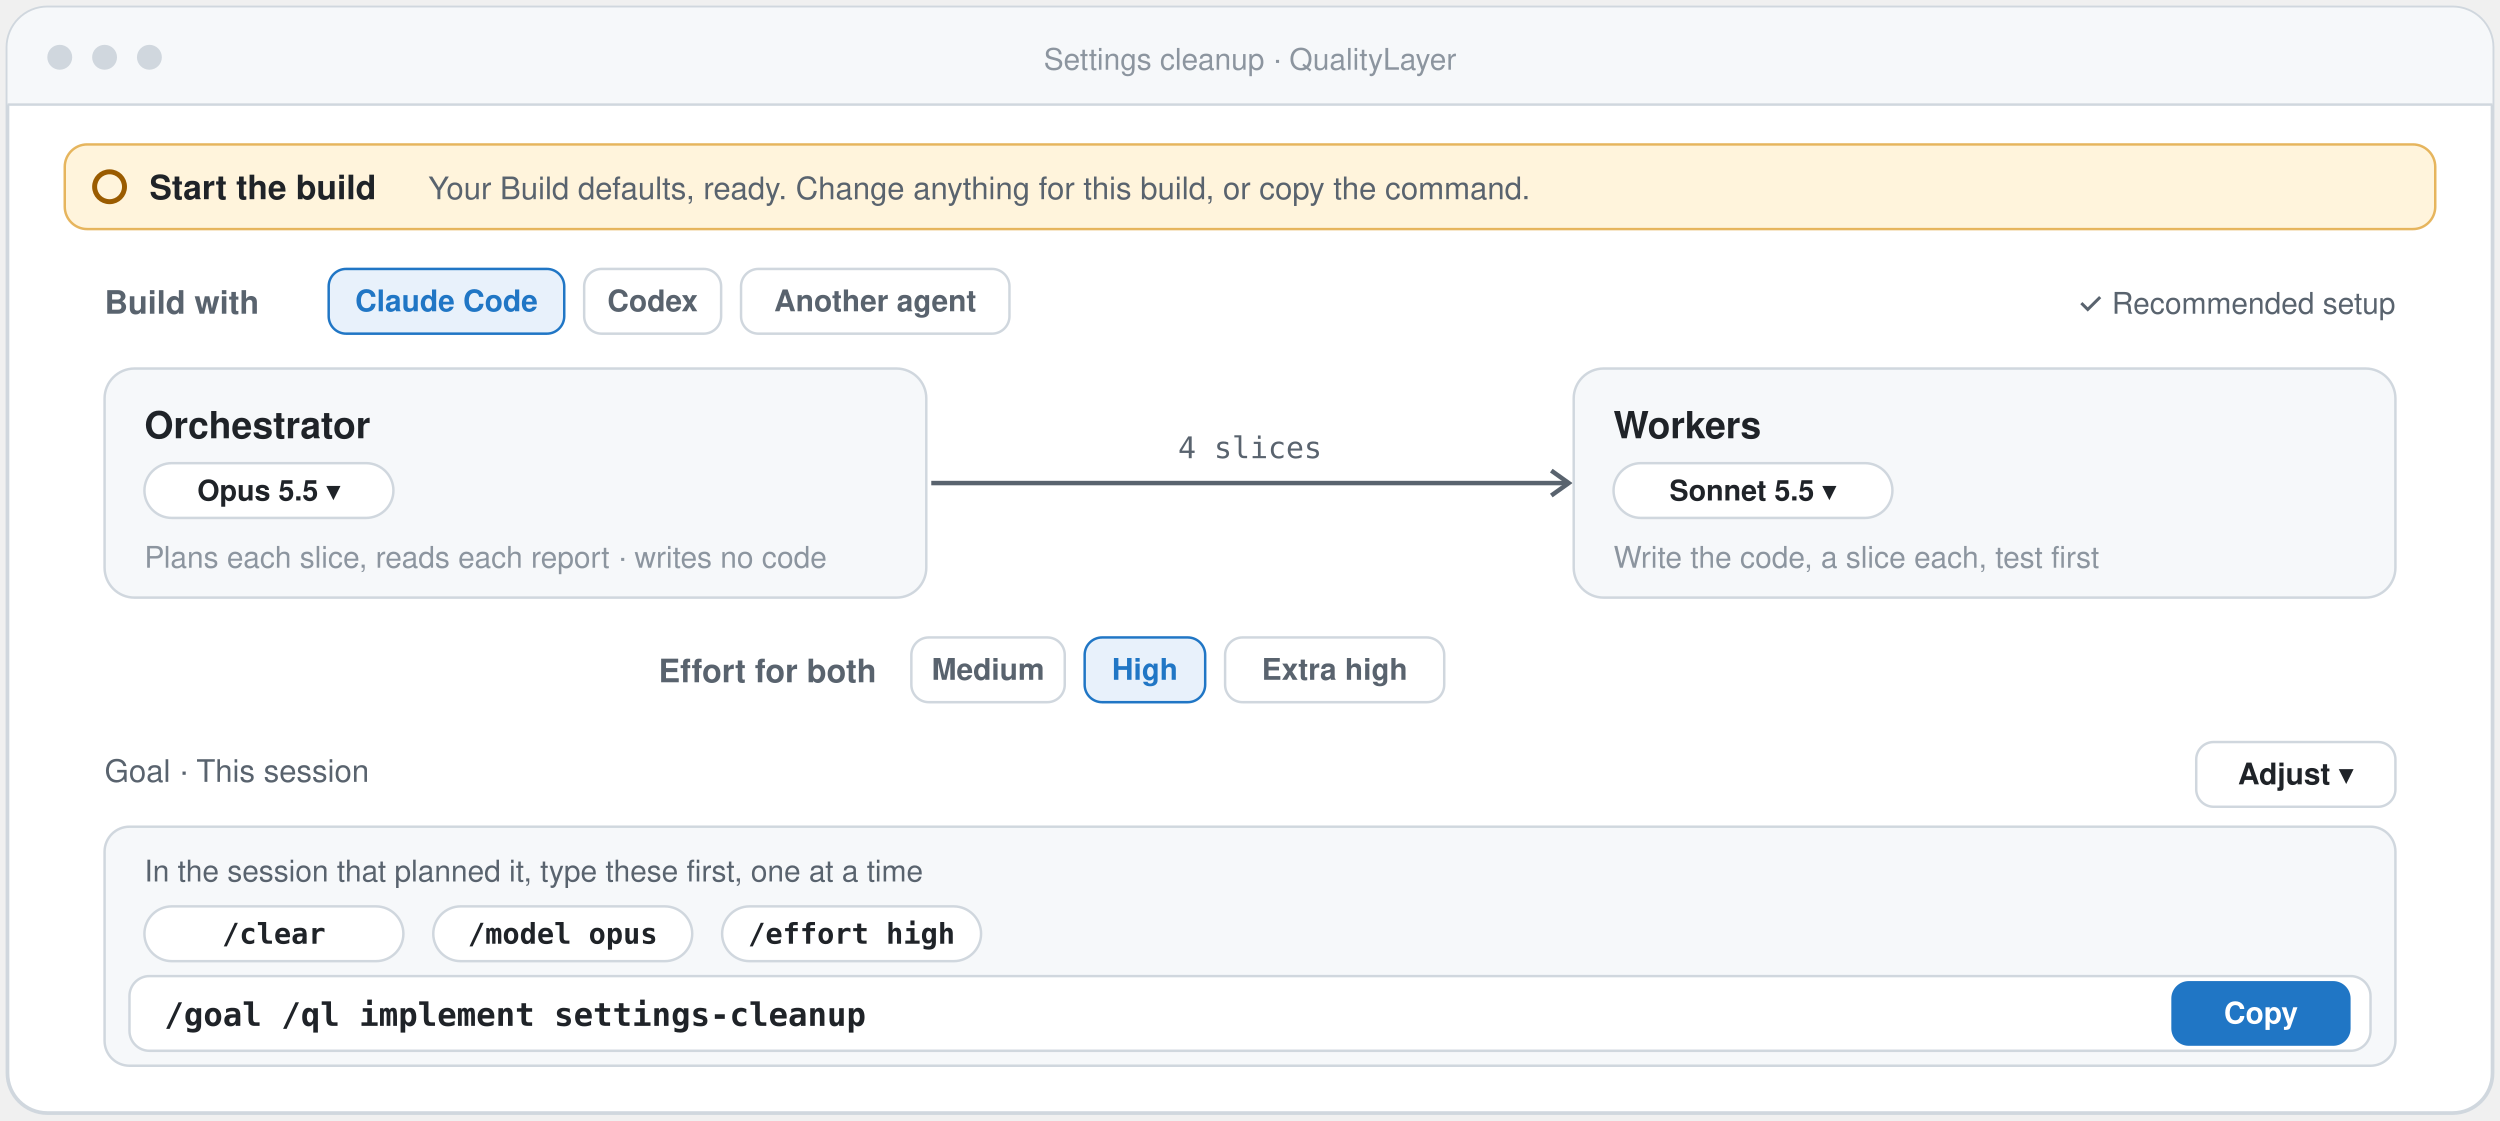
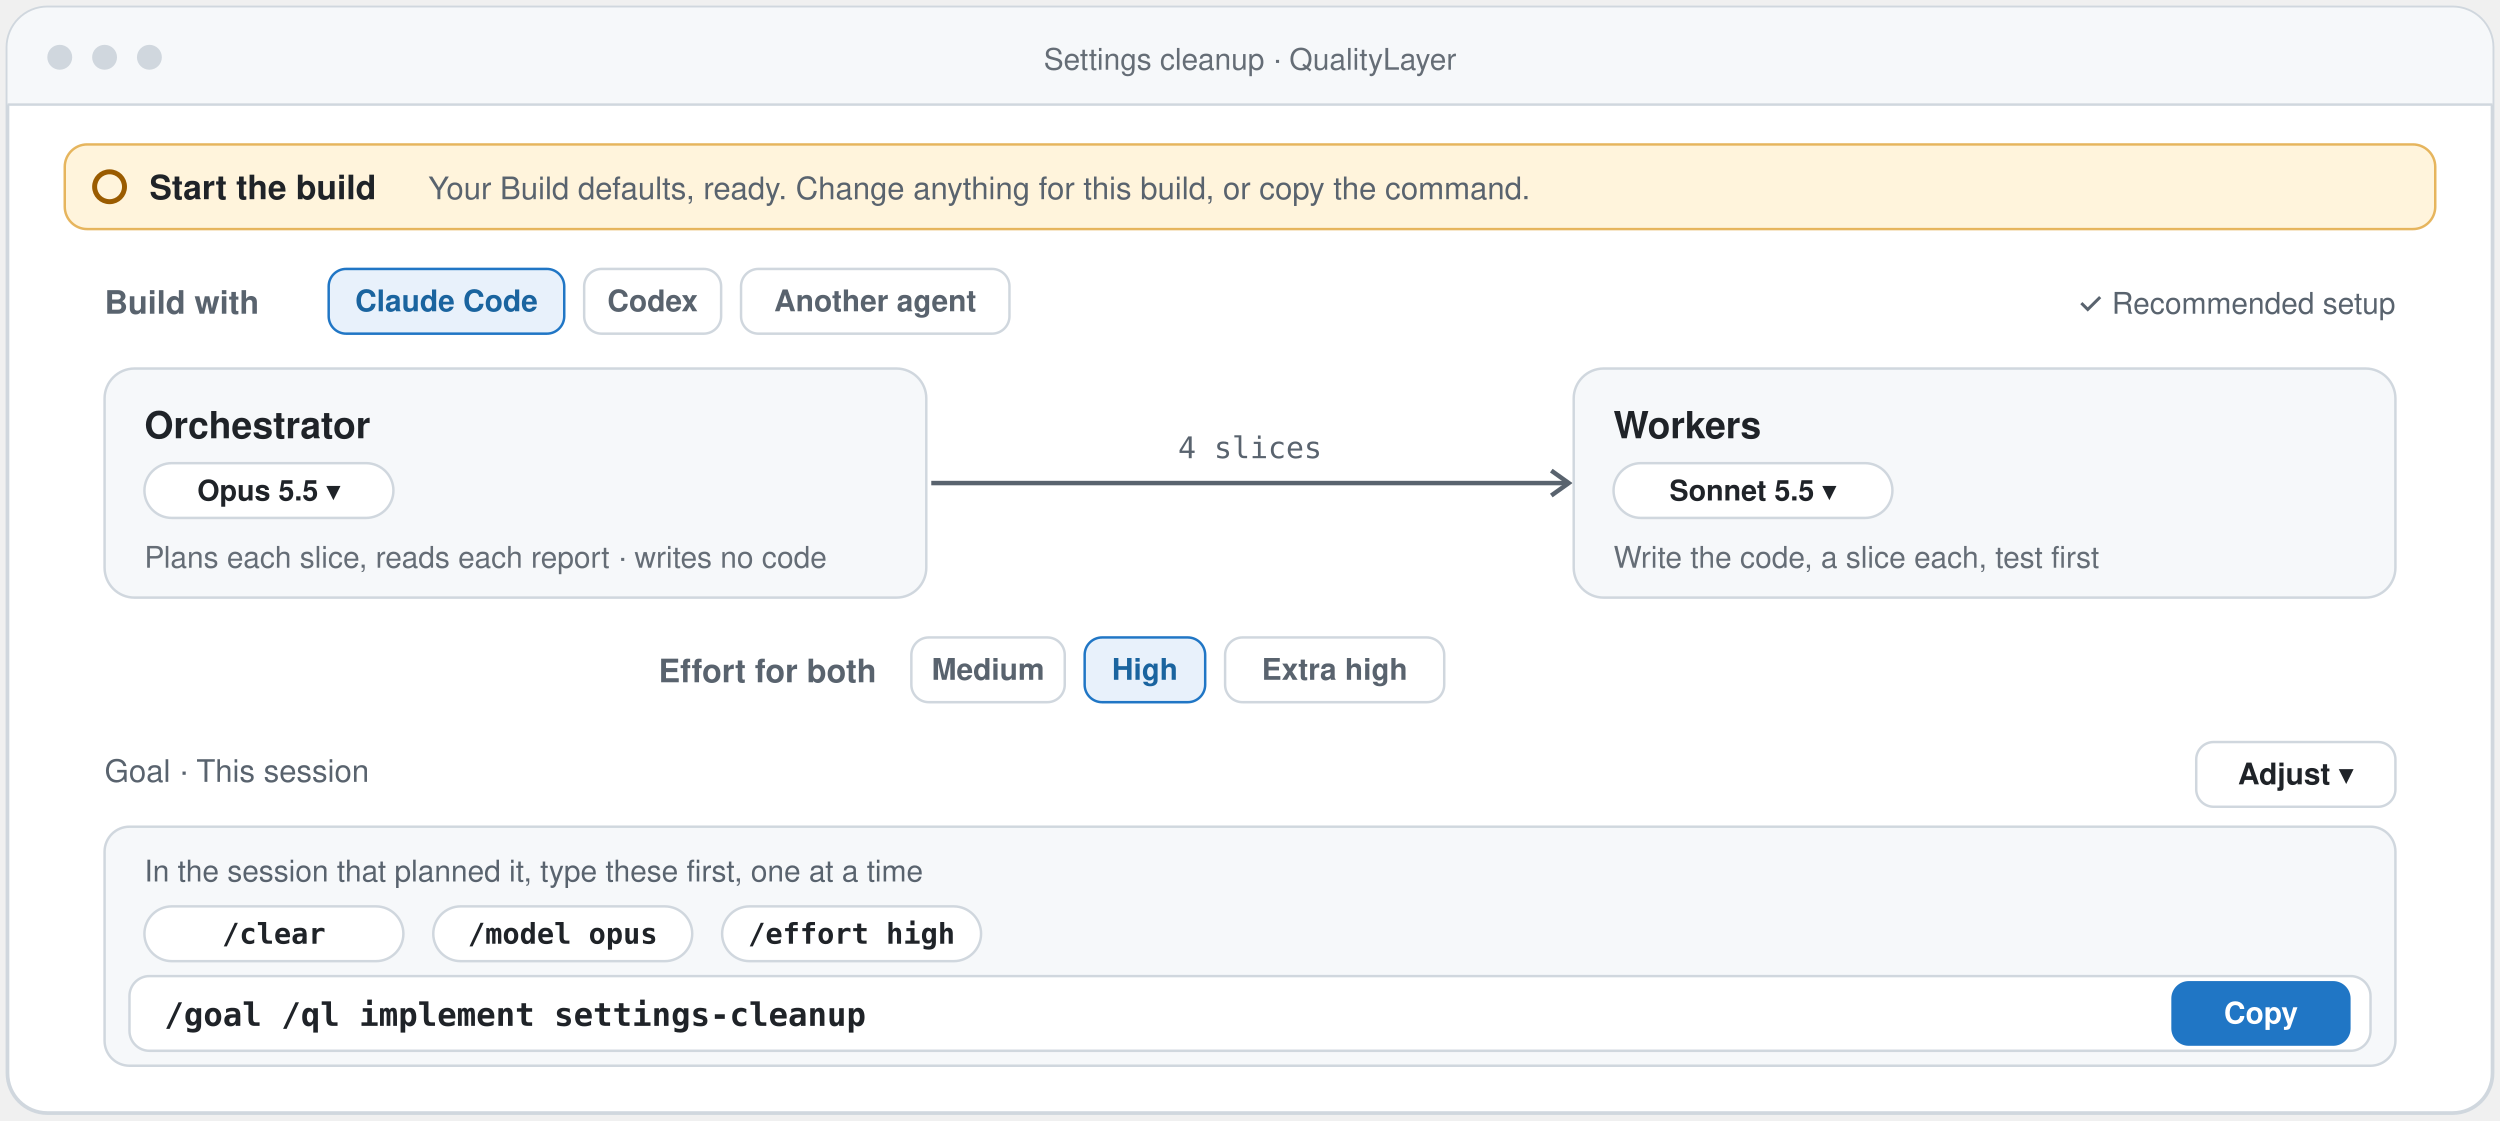
- <svg xmlns="http://www.w3.org/2000/svg" width="1004" height="450" viewBox="-2 -2 1004 450" role="img" aria-label="Implement Start: Build with Claude Code, Codex or another agent; the orchestrator and its workers with their models, set from your Build defaults; one effort for both; and the command to copy, with the lines to type first in the session that planned the task">
+ <svg xmlns="http://www.w3.org/2000/svg" style="background:#ffffff" width="1004" height="450" viewBox="-2 -2 1004 450" role="img" aria-label="Implement Start: Build with Claude Code, Codex or another agent; the orchestrator and its workers with their models, set from your Build defaults; one effort for both; and the command to copy, with the lines to type first in the session that planned the task">
  <rect x="1" y="1" width="998" height="444" rx="16" fill="#ffffff" stroke="#d0d7de" stroke-width="1.5" />
  <path d="M1 17 a16 16 0 0 1 16 -16 H983 a16 16 0 0 1 16 16 V40 H1 Z" fill="#f6f8fa" />
  <line x1="1" y1="40" x2="999" y2="40" stroke="#d0d7de" />
  <circle cx="22" cy="21" r="5" fill="#d0d7de" />
  <circle cx="40" cy="21" r="5" fill="#d0d7de" />
  <circle cx="58" cy="21" r="5" fill="#d0d7de" />
-   <text x="500.0" y="26" font-family="-apple-system, BlinkMacSystemFont, 'Segoe UI', 'Helvetica Neue', Helvetica, Arial, sans-serif" font-size="12" font-weight="500" fill="#8c959f" text-anchor="middle">Settings cleanup · QualityLayer</text>
+   <text x="500.0" y="26" font-family="-apple-system, BlinkMacSystemFont, 'Segoe UI', 'Helvetica Neue', Helvetica, Arial, sans-serif" font-size="12" font-weight="500" fill="#656d76" text-anchor="middle">Settings cleanup · QualityLayer</text>
  <rect x="24" y="56" width="952" height="34" rx="9" fill="#fff4dc" stroke="#e0a43a" stroke-opacity="0.8" />
  <circle cx="42" cy="73" r="6" fill="none" stroke="#9a5b00" stroke-width="2" />
  <text x="58" y="78" font-family="-apple-system, BlinkMacSystemFont, 'Segoe UI', 'Helvetica Neue', Helvetica, Arial, sans-serif" font-size="13.5" font-weight="650" fill="#1f2328" text-anchor="start">Start the build</text>
  <text x="170" y="78" font-family="-apple-system, BlinkMacSystemFont, 'Segoe UI', 'Helvetica Neue', Helvetica, Arial, sans-serif" font-size="12.5" font-weight="400" fill="#59636e" text-anchor="start">Your Build defaults, ready. Change anything for this build, or copy the command.</text>
  <text x="40" y="124" font-family="-apple-system, BlinkMacSystemFont, 'Segoe UI', 'Helvetica Neue', Helvetica, Arial, sans-serif" font-size="13" font-weight="600" fill="#59636e" text-anchor="start">Build with</text>
  <rect x="130" y="106" width="94.6" height="26" rx="7" fill="#e8f1fb" stroke="#2076c5" />
-   <text x="177.3" y="123" font-family="-apple-system, BlinkMacSystemFont, 'Segoe UI', 'Helvetica Neue', Helvetica, Arial, sans-serif" font-size="12" font-weight="650" fill="#2076c5" text-anchor="middle">Claude Code</text>
+   <text x="177.3" y="123" font-family="-apple-system, BlinkMacSystemFont, 'Segoe UI', 'Helvetica Neue', Helvetica, Arial, sans-serif" font-size="12" font-weight="650" fill="#1a649f" text-anchor="middle">Claude Code</text>
  <rect x="232.6" y="106" width="55.0" height="26" rx="7" fill="#ffffff" stroke="#d0d7de" />
  <text x="260.1" y="123" font-family="-apple-system, BlinkMacSystemFont, 'Segoe UI', 'Helvetica Neue', Helvetica, Arial, sans-serif" font-size="12" font-weight="600" fill="#59636e" text-anchor="middle">Codex</text>
  <rect x="295.6" y="106" width="107.8" height="26" rx="7" fill="#ffffff" stroke="#d0d7de" />
  <text x="349.5" y="123" font-family="-apple-system, BlinkMacSystemFont, 'Segoe UI', 'Helvetica Neue', Helvetica, Arial, sans-serif" font-size="12" font-weight="600" fill="#59636e" text-anchor="middle">Another agent</text>
  <text x="960" y="124" font-family="-apple-system, BlinkMacSystemFont, 'Segoe UI', 'Helvetica Neue', Helvetica, Arial, sans-serif" font-size="12" font-weight="500" fill="#59636e" text-anchor="end">✓ Recommended setup</text>
  <rect x="40" y="146" width="330" height="92" rx="12" fill="#f6f8fa" stroke="#d0d7de" stroke-width="1" />
  <text x="56" y="174" font-family="-apple-system, BlinkMacSystemFont, 'Segoe UI', 'Helvetica Neue', Helvetica, Arial, sans-serif" font-size="15" font-weight="650" fill="#1f2328" text-anchor="start">Orchestrator</text>
  <rect x="56" y="184" width="100" height="22" rx="11" fill="#ffffff" stroke="#d0d7de" />
  <text x="106.0" y="199" font-family="-apple-system, BlinkMacSystemFont, 'Segoe UI', 'Helvetica Neue', Helvetica, Arial, sans-serif" font-size="11.5" font-weight="600" fill="#1f2328" text-anchor="middle">Opus 5.5  ▾</text>
-   <text x="56" y="226" font-family="-apple-system, BlinkMacSystemFont, 'Segoe UI', 'Helvetica Neue', Helvetica, Arial, sans-serif" font-size="12" font-weight="400" fill="#8c959f" text-anchor="start">Plans each slice, reads each report · writes no code</text>
+   <text x="56" y="226" font-family="-apple-system, BlinkMacSystemFont, 'Segoe UI', 'Helvetica Neue', Helvetica, Arial, sans-serif" font-size="12" font-weight="400" fill="#656d76" text-anchor="start">Plans each slice, reads each report · writes no code</text>
  <path d="M372 192 L628 192" stroke="#59636e" stroke-width="1.8" />
  <path d="M621 187 l7 5 l-7 5" fill="none" stroke="#59636e" stroke-width="1.8" />
  <text x="500.0" y="182" font-family="ui-monospace, SFMono-Regular, Menlo, Consolas, monospace" font-size="12" font-weight="500" fill="#59636e" text-anchor="middle">4 slices</text>
  <rect x="630" y="146" width="330" height="92" rx="12" fill="#f6f8fa" stroke="#d0d7de" stroke-width="1" />
  <text x="646" y="174" font-family="-apple-system, BlinkMacSystemFont, 'Segoe UI', 'Helvetica Neue', Helvetica, Arial, sans-serif" font-size="15" font-weight="650" fill="#1f2328" text-anchor="start">Workers</text>
  <rect x="646" y="184" width="112" height="22" rx="11" fill="#ffffff" stroke="#d0d7de" />
  <text x="702.0" y="199" font-family="-apple-system, BlinkMacSystemFont, 'Segoe UI', 'Helvetica Neue', Helvetica, Arial, sans-serif" font-size="11.5" font-weight="600" fill="#1f2328" text-anchor="middle">Sonnet 5.5  ▾</text>
-   <text x="646" y="226" font-family="-apple-system, BlinkMacSystemFont, 'Segoe UI', 'Helvetica Neue', Helvetica, Arial, sans-serif" font-size="12" font-weight="400" fill="#8c959f" text-anchor="start">Write the code, a slice each, test first</text>
+   <text x="646" y="226" font-family="-apple-system, BlinkMacSystemFont, 'Segoe UI', 'Helvetica Neue', Helvetica, Arial, sans-serif" font-size="12" font-weight="400" fill="#656d76" text-anchor="start">Write the code, a slice each, test first</text>
  <text x="350.0" y="272" font-family="-apple-system, BlinkMacSystemFont, 'Segoe UI', 'Helvetica Neue', Helvetica, Arial, sans-serif" font-size="13" font-weight="600" fill="#59636e" text-anchor="end">Effort for both</text>
  <rect x="364.0" y="254" width="61.6" height="26" rx="7" fill="#ffffff" stroke="#d0d7de" />
  <text x="394.8" y="271" font-family="-apple-system, BlinkMacSystemFont, 'Segoe UI', 'Helvetica Neue', Helvetica, Arial, sans-serif" font-size="12" font-weight="600" fill="#59636e" text-anchor="middle">Medium</text>
  <rect x="433.6" y="254" width="48.4" height="26" rx="7" fill="#e8f1fb" stroke="#2076c5" />
-   <text x="457.8" y="271" font-family="-apple-system, BlinkMacSystemFont, 'Segoe UI', 'Helvetica Neue', Helvetica, Arial, sans-serif" font-size="12" font-weight="650" fill="#2076c5" text-anchor="middle">High</text>
+   <text x="457.8" y="271" font-family="-apple-system, BlinkMacSystemFont, 'Segoe UI', 'Helvetica Neue', Helvetica, Arial, sans-serif" font-size="12" font-weight="650" fill="#1a649f" text-anchor="middle">High</text>
  <rect x="490.0" y="254" width="88.0" height="26" rx="7" fill="#ffffff" stroke="#d0d7de" />
  <text x="534.0" y="271" font-family="-apple-system, BlinkMacSystemFont, 'Segoe UI', 'Helvetica Neue', Helvetica, Arial, sans-serif" font-size="12" font-weight="600" fill="#59636e" text-anchor="middle">Extra high</text>
  <text x="40" y="312" font-family="-apple-system, BlinkMacSystemFont, 'Segoe UI', 'Helvetica Neue', Helvetica, Arial, sans-serif" font-size="12.5" font-weight="500" fill="#59636e" text-anchor="start">Goal · This session</text>
  <rect x="880" y="296" width="80" height="26" rx="7" fill="#ffffff" stroke="#d0d7de" />
  <text x="920.0" y="313.0" font-family="-apple-system, BlinkMacSystemFont, 'Segoe UI', 'Helvetica Neue', Helvetica, Arial, sans-serif" font-size="12" font-weight="600" fill="#1f2328" text-anchor="middle">Adjust ▾</text>
  <rect x="40" y="330" width="920" height="96" rx="10" fill="#f6f8fa" stroke="#d0d7de" />
  <text x="56" y="352" font-family="-apple-system, BlinkMacSystemFont, 'Segoe UI', 'Helvetica Neue', Helvetica, Arial, sans-serif" font-size="12" font-weight="400" fill="#59636e" text-anchor="start">In the session that planned it, type these first, one at a time</text>
  <rect x="56" y="362" width="104" height="22" rx="11" fill="#ffffff" stroke="#d0d7de" />
  <text x="108.0" y="377" font-family="ui-monospace, SFMono-Regular, Menlo, Consolas, monospace" font-size="11.5" font-weight="600" fill="#1f2328" text-anchor="middle">/clear</text>
  <rect x="172" y="362" width="104" height="22" rx="11" fill="#ffffff" stroke="#d0d7de" />
  <text x="224.0" y="377" font-family="ui-monospace, SFMono-Regular, Menlo, Consolas, monospace" font-size="11.5" font-weight="600" fill="#1f2328" text-anchor="middle">/model opus</text>
  <rect x="288" y="362" width="104" height="22" rx="11" fill="#ffffff" stroke="#d0d7de" />
  <text x="340.0" y="377" font-family="ui-monospace, SFMono-Regular, Menlo, Consolas, monospace" font-size="11.5" font-weight="600" fill="#1f2328" text-anchor="middle">/effort high</text>
  <rect x="50" y="390" width="900" height="30" rx="8" fill="#ffffff" stroke="#d0d7de" />
  <text x="64" y="410" font-family="ui-monospace, SFMono-Regular, Menlo, Consolas, monospace" font-size="13" font-weight="600" fill="#1f2328" text-anchor="start">/goal /ql implement settings-cleanup</text>
  <rect x="870" y="392" width="72" height="26" rx="7" fill="#2076c5" />
  <text x="906.0" y="409.0" font-family="-apple-system, BlinkMacSystemFont, 'Segoe UI', 'Helvetica Neue', Helvetica, Arial, sans-serif" font-size="12" font-weight="650" fill="#ffffff" text-anchor="middle">Copy</text>
</svg>
